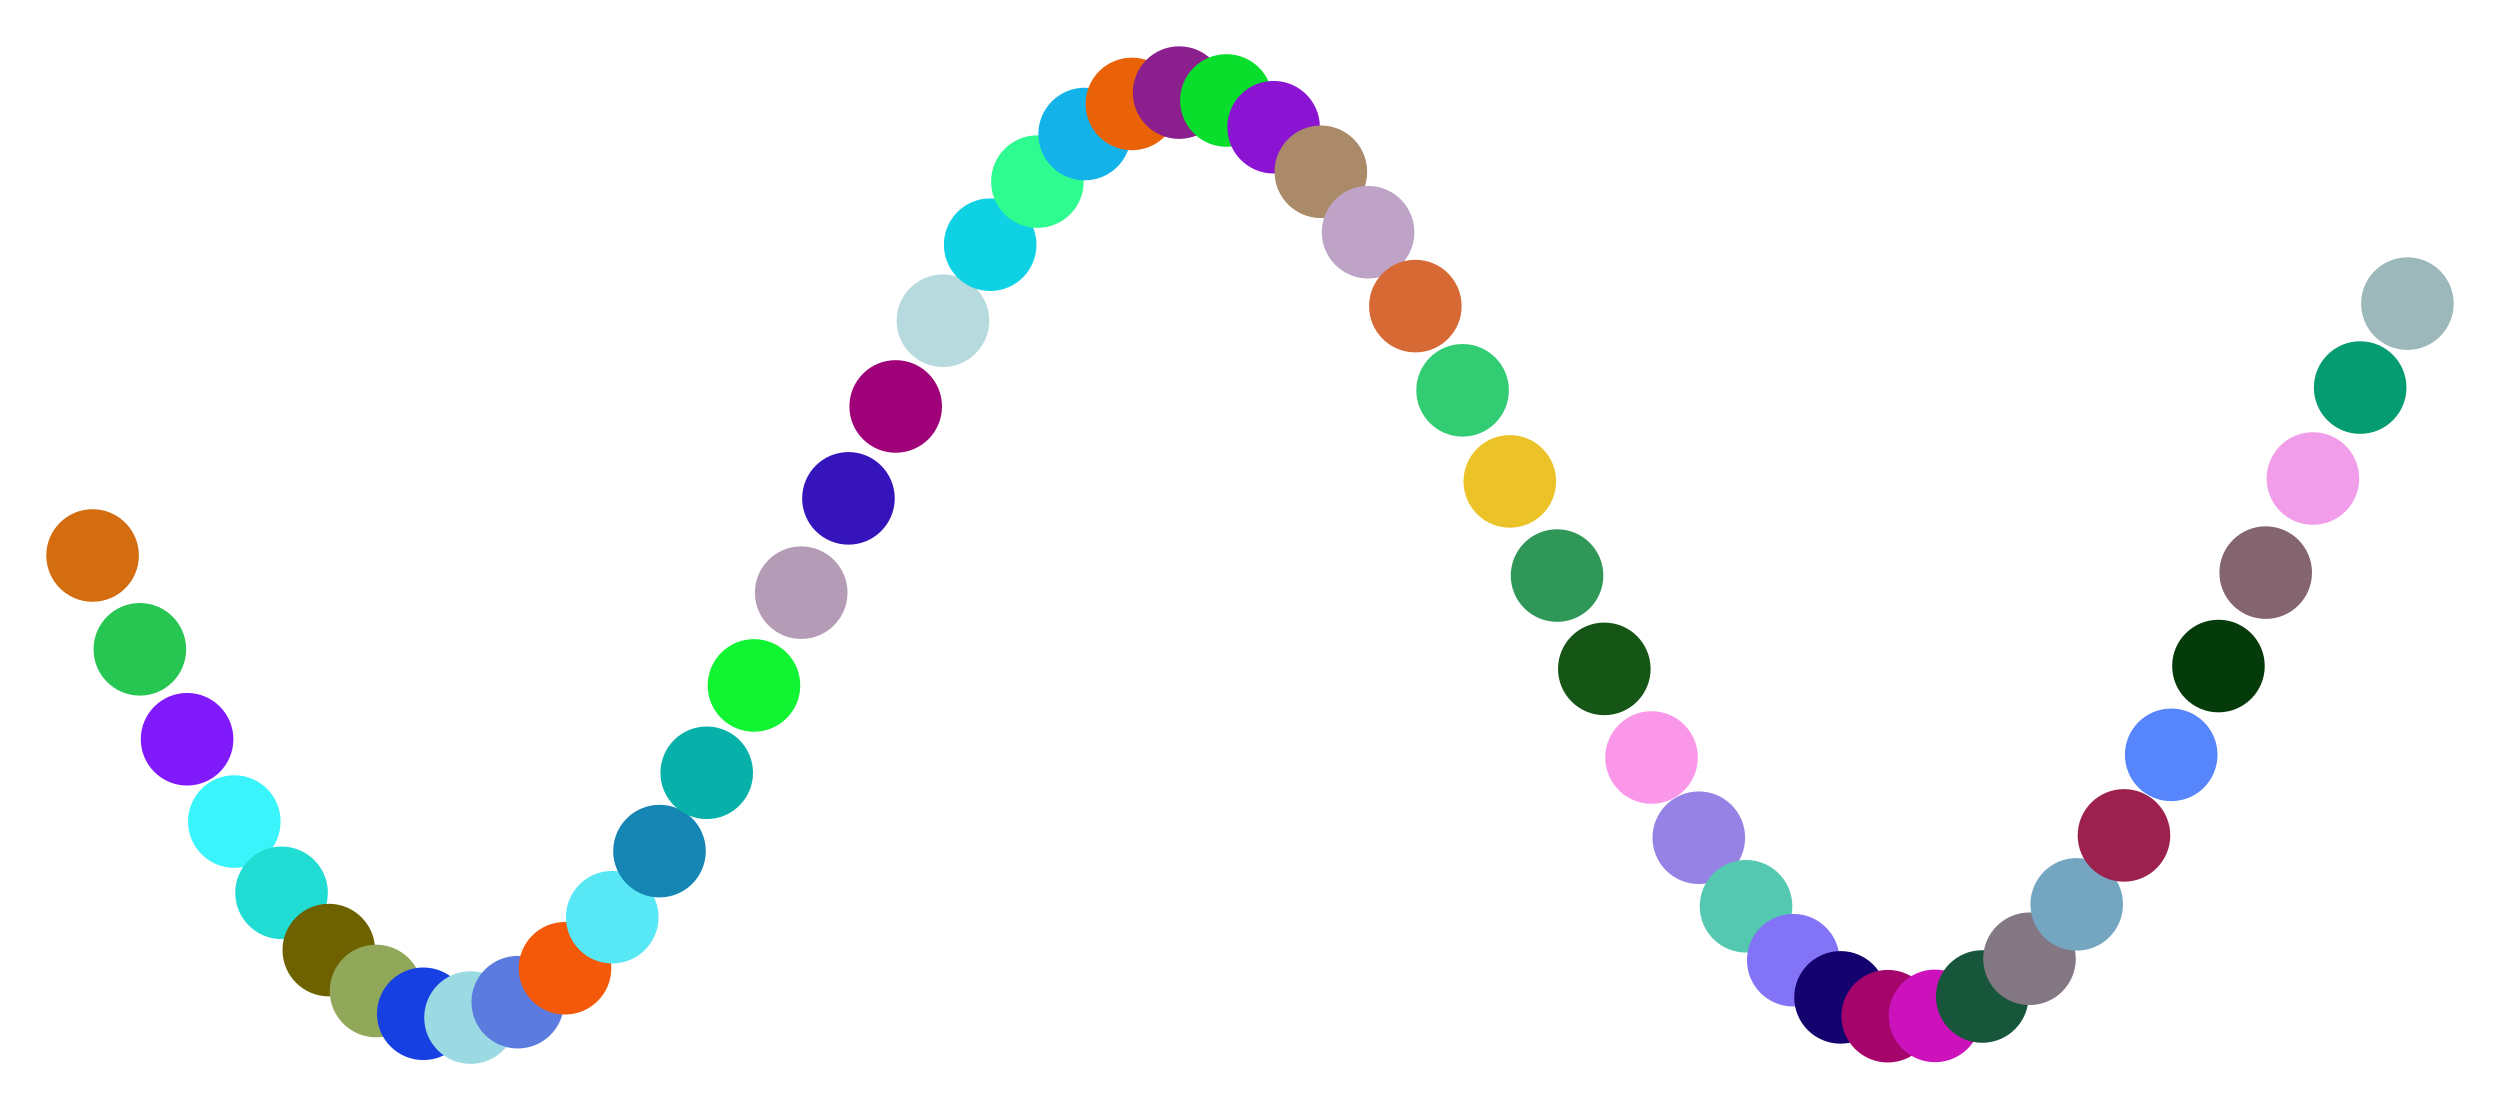
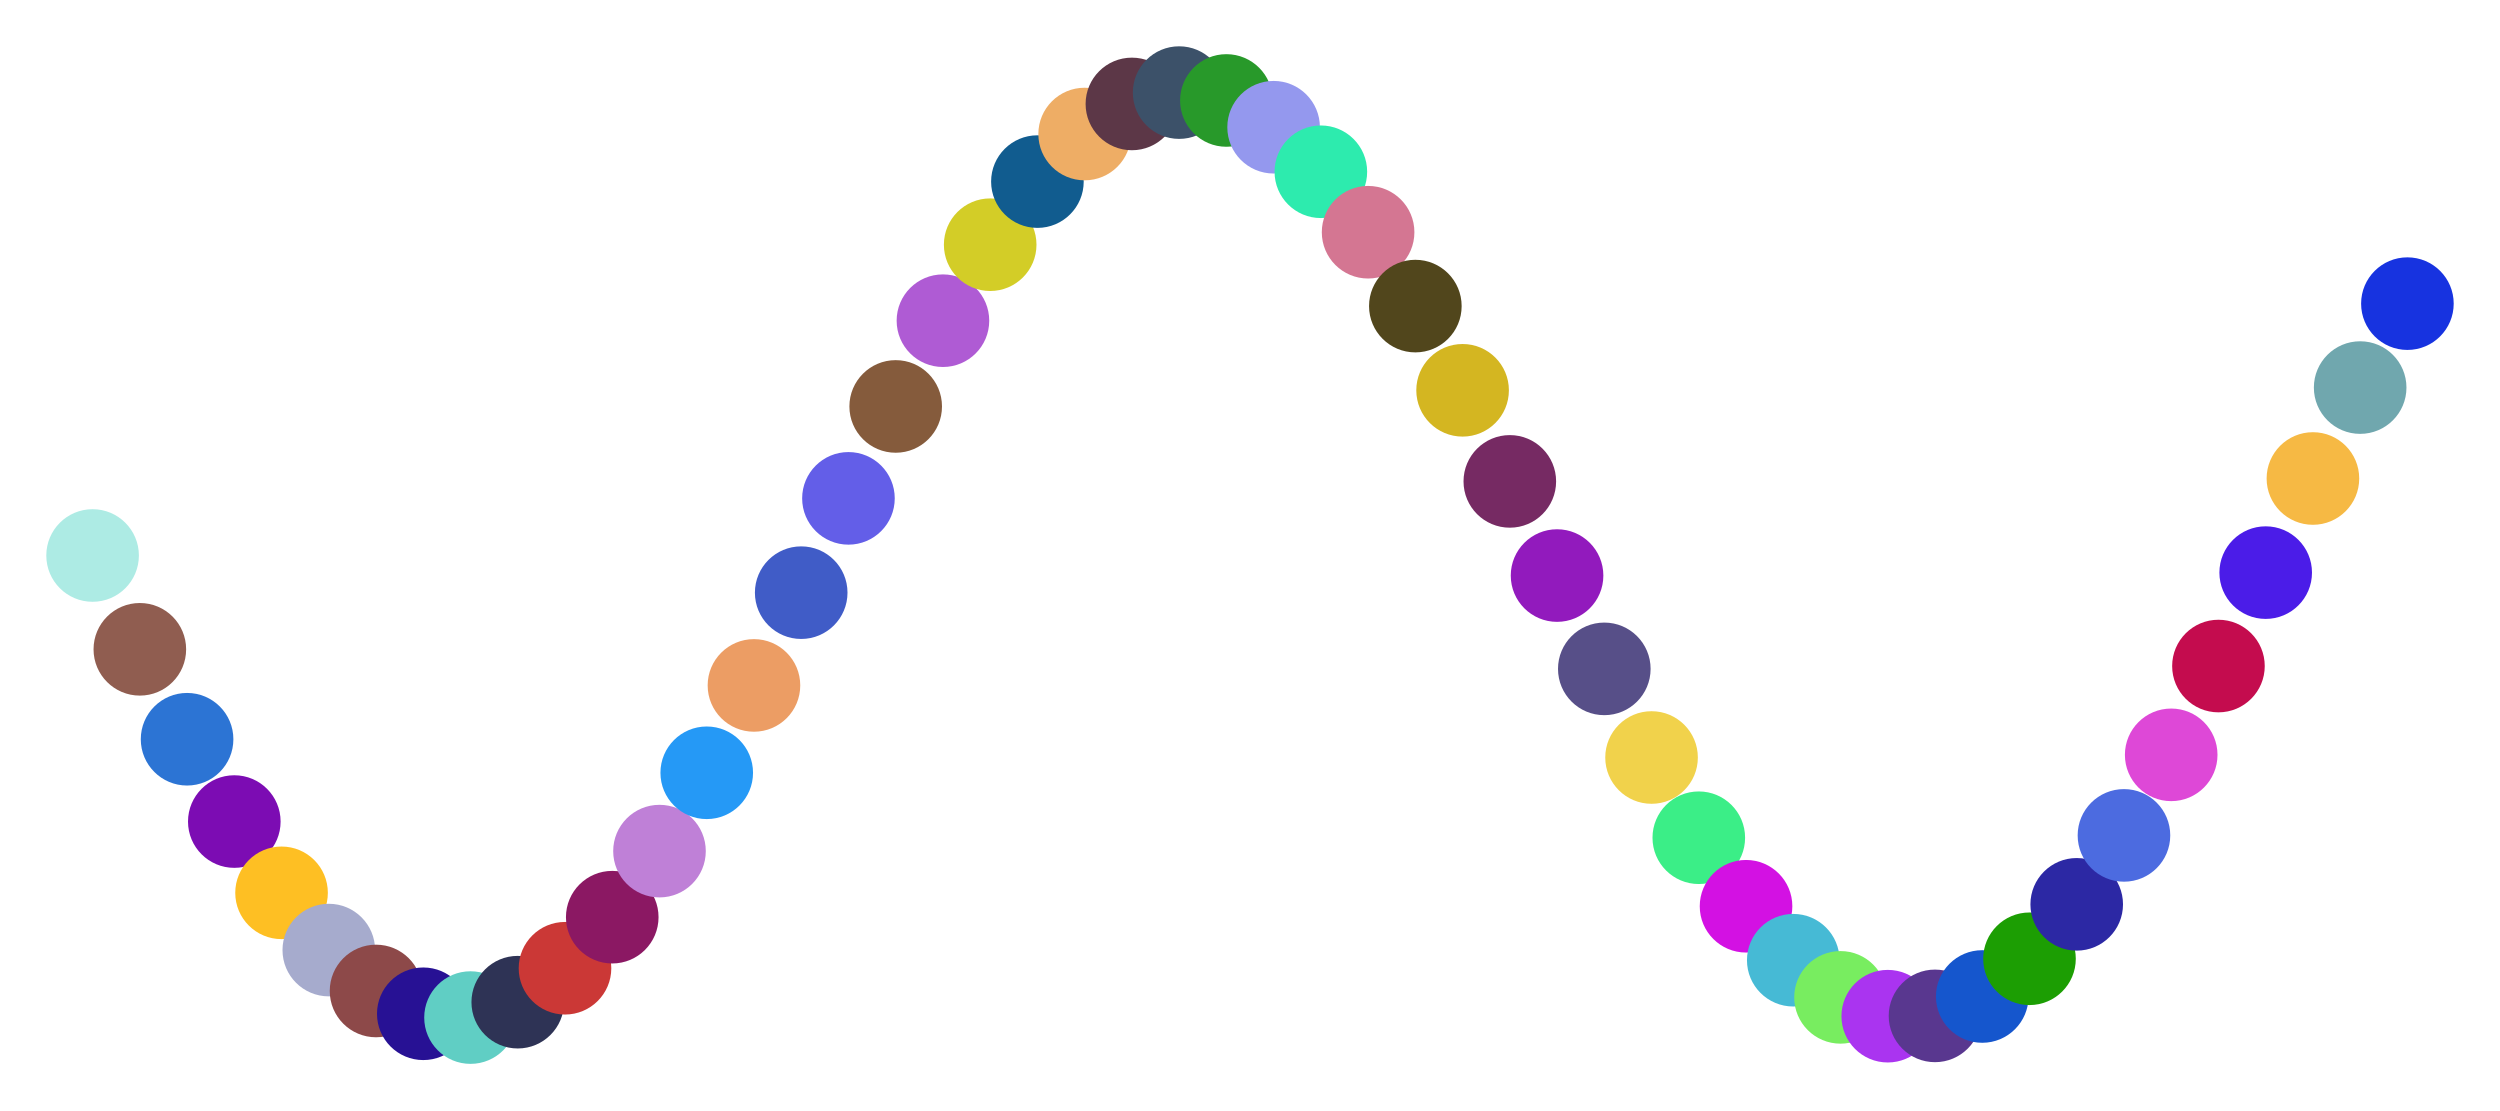
<svg xmlns="http://www.w3.org/2000/svg" width="200" height="88.812" viewBox="-4 26.003 108 47.958" version="1.1">
  <g>
-     <circle cx="0" cy="50" r="2" fill="#d36d10" />
-     <circle cx="2.041" cy="54.053" r="2" fill="#27c552" />
-     <circle cx="4.082" cy="57.938" r="2" fill="#801afb" />
-     <circle cx="6.122" cy="61.494" r="2" fill="#3af4fb" />
-     <circle cx="8.163" cy="64.573" r="2" fill="#20dcd3" />
-     <circle cx="10.204" cy="67.046" r="2" fill="#6d6100" />
-     <circle cx="12.245" cy="68.813" r="2" fill="#91a75a" />
-     <circle cx="14.286" cy="69.798" r="2" fill="#1640e2" />
-     <circle cx="16.326" cy="69.962" r="2" fill="#9bd9e3" />
-     <circle cx="18.367" cy="69.297" r="2" fill="#5b7bde" />
-     <circle cx="20.408" cy="67.831" r="2" fill="#f35908" />
-     <circle cx="22.449" cy="65.625" r="2" fill="#58e7f5" />
-     <circle cx="24.49" cy="62.771" r="2" fill="#1585b4" />
-     <circle cx="26.531" cy="59.387" r="2" fill="#08b0aa" />
-     <circle cx="28.571" cy="55.613" r="2" fill="#10f432" />
-     <circle cx="30.612" cy="51.606" r="2" fill="#b59cb6" />
-     <circle cx="32.653" cy="47.532" r="2" fill="#3514bc" />
-     <circle cx="34.694" cy="43.561" r="2" fill="#9f0278" />
-     <circle cx="36.735" cy="39.857" r="2" fill="#b6dadd" />
-     <circle cx="38.776" cy="36.574" r="2" fill="#0fd1e4" />
-     <circle cx="40.816" cy="33.848" r="2" fill="#2efc90" />
-     <circle cx="42.857" cy="31.793" r="2" fill="#13b3e9" />
-     <circle cx="44.898" cy="30.493" r="2" fill="#e96208" />
-     <circle cx="46.939" cy="30.003" r="2" fill="#8a1f8d" />
-     <circle cx="48.98" cy="30.343" r="2" fill="#0ade2d" />
-     <circle cx="51.02" cy="31.499" r="2" fill="#8a14d2" />
-     <circle cx="53.061" cy="33.423" r="2" fill="#aa8a69" />
-     <circle cx="55.102" cy="36.035" r="2" fill="#bfa3c6" />
-     <circle cx="57.143" cy="39.226" r="2" fill="#d76934" />
-     <circle cx="59.184" cy="42.864" r="2" fill="#32cc73" />
-     <circle cx="61.224" cy="46.799" r="2" fill="#ebc328" />
-     <circle cx="63.265" cy="50.867" r="2" fill="#2f9859" />
-     <circle cx="65.306" cy="54.898" r="2" fill="#155515" />
-     <circle cx="67.347" cy="58.727" r="2" fill="#fb97e9" />
-     <circle cx="69.388" cy="62.193" r="2" fill="#9681e4" />
-     <circle cx="71.429" cy="65.153" r="2" fill="#54c8b0" />
-     <circle cx="73.469" cy="67.484" r="2" fill="#8373f7" />
-     <circle cx="75.51" cy="69.089" r="2" fill="#14026f" />
-     <circle cx="77.551" cy="69.902" r="2" fill="#a5056b" />
-     <circle cx="79.592" cy="69.889" r="2" fill="#cc12ba" />
-     <circle cx="81.633" cy="69.051" r="2" fill="#17563b" />
-     <circle cx="83.674" cy="67.422" r="2" fill="#847784" />
-     <circle cx="85.714" cy="65.07" r="2" fill="#74a6c2" />
-     <circle cx="87.755" cy="62.092" r="2" fill="#9c214e" />
-     <circle cx="89.796" cy="58.612" r="2" fill="#5785fc" />
-     <circle cx="91.837" cy="54.776" r="2" fill="#053a0b" />
-     <circle cx="93.878" cy="50.74" r="2" fill="#84656f" />
-     <circle cx="95.918" cy="46.674" r="2" fill="#f29dea" />
-     <circle cx="97.959" cy="42.746" r="2" fill="#059c71" />
-     <circle cx="100" cy="39.12" r="2" fill="#9cb8ba" />
+     <circle cx="0" cy="50" r="2" fill="#adebe4" />
+     <circle cx="2.041" cy="54.053" r="2" fill="#905d50" />
+     <circle cx="4.082" cy="57.938" r="2" fill="#2c74d4" />
+     <circle cx="6.122" cy="61.494" r="2" fill="#7c0cb3" />
+     <circle cx="8.163" cy="64.573" r="2" fill="#febf23" />
+     <circle cx="10.204" cy="67.046" r="2" fill="#a6abcd" />
+     <circle cx="12.245" cy="68.813" r="2" fill="#8d4949" />
+     <circle cx="14.286" cy="69.798" r="2" fill="#271194" />
+     <circle cx="16.326" cy="69.962" r="2" fill="#60cec4" />
+     <circle cx="18.367" cy="69.297" r="2" fill="#2e3355" />
+     <circle cx="20.408" cy="67.831" r="2" fill="#cb3836" />
+     <circle cx="22.449" cy="65.625" r="2" fill="#8b1863" />
+     <circle cx="24.49" cy="62.771" r="2" fill="#bf80d7" />
+     <circle cx="26.531" cy="59.387" r="2" fill="#2599f6" />
+     <circle cx="28.571" cy="55.613" r="2" fill="#ec9d64" />
+     <circle cx="30.612" cy="51.606" r="2" fill="#405cc7" />
+     <circle cx="32.653" cy="47.532" r="2" fill="#635ee8" />
+     <circle cx="34.694" cy="43.561" r="2" fill="#855b3c" />
+     <circle cx="36.735" cy="39.857" r="2" fill="#af5bd4" />
+     <circle cx="38.776" cy="36.574" r="2" fill="#d3cd27" />
+     <circle cx="40.816" cy="33.848" r="2" fill="#115c8f" />
+     <circle cx="42.857" cy="31.793" r="2" fill="#eead65" />
+     <circle cx="44.898" cy="30.493" r="2" fill="#5c3747" />
+     <circle cx="46.939" cy="30.003" r="2" fill="#3c5169" />
+     <circle cx="48.98" cy="30.343" r="2" fill="#28992a" />
+     <circle cx="51.02" cy="31.499" r="2" fill="#9498ee" />
+     <circle cx="53.061" cy="33.423" r="2" fill="#2debae" />
+     <circle cx="55.102" cy="36.035" r="2" fill="#d47692" />
+     <circle cx="57.143" cy="39.226" r="2" fill="#51461c" />
+     <circle cx="59.184" cy="42.864" r="2" fill="#d4b621" />
+     <circle cx="61.224" cy="46.799" r="2" fill="#762a63" />
+     <circle cx="63.265" cy="50.867" r="2" fill="#921abd" />
+     <circle cx="65.306" cy="54.898" r="2" fill="#574f88" />
+     <circle cx="67.347" cy="58.727" r="2" fill="#f1d24b" />
+     <circle cx="69.388" cy="62.193" r="2" fill="#3bee87" />
+     <circle cx="71.429" cy="65.153" r="2" fill="#d311e3" />
+     <circle cx="73.469" cy="67.484" r="2" fill="#46bad5" />
+     <circle cx="75.51" cy="69.089" r="2" fill="#78ed60" />
+     <circle cx="77.551" cy="69.902" r="2" fill="#aa34f0" />
+     <circle cx="79.592" cy="69.889" r="2" fill="#59378f" />
+     <circle cx="81.633" cy="69.051" r="2" fill="#1556cd" />
+     <circle cx="83.674" cy="67.422" r="2" fill="#1c9e03" />
+     <circle cx="85.714" cy="65.07" r="2" fill="#2c28a4" />
+     <circle cx="87.755" cy="62.092" r="2" fill="#4c6be0" />
+     <circle cx="89.796" cy="58.612" r="2" fill="#de48d7" />
+     <circle cx="91.837" cy="54.776" r="2" fill="#c40c4e" />
+     <circle cx="93.878" cy="50.74" r="2" fill="#4b1ce8" />
+     <circle cx="95.918" cy="46.674" r="2" fill="#f6b944" />
+     <circle cx="97.959" cy="42.746" r="2" fill="#70a7ae" />
+     <circle cx="100" cy="39.12" r="2" fill="#1733e0" />
  </g>
</svg>
